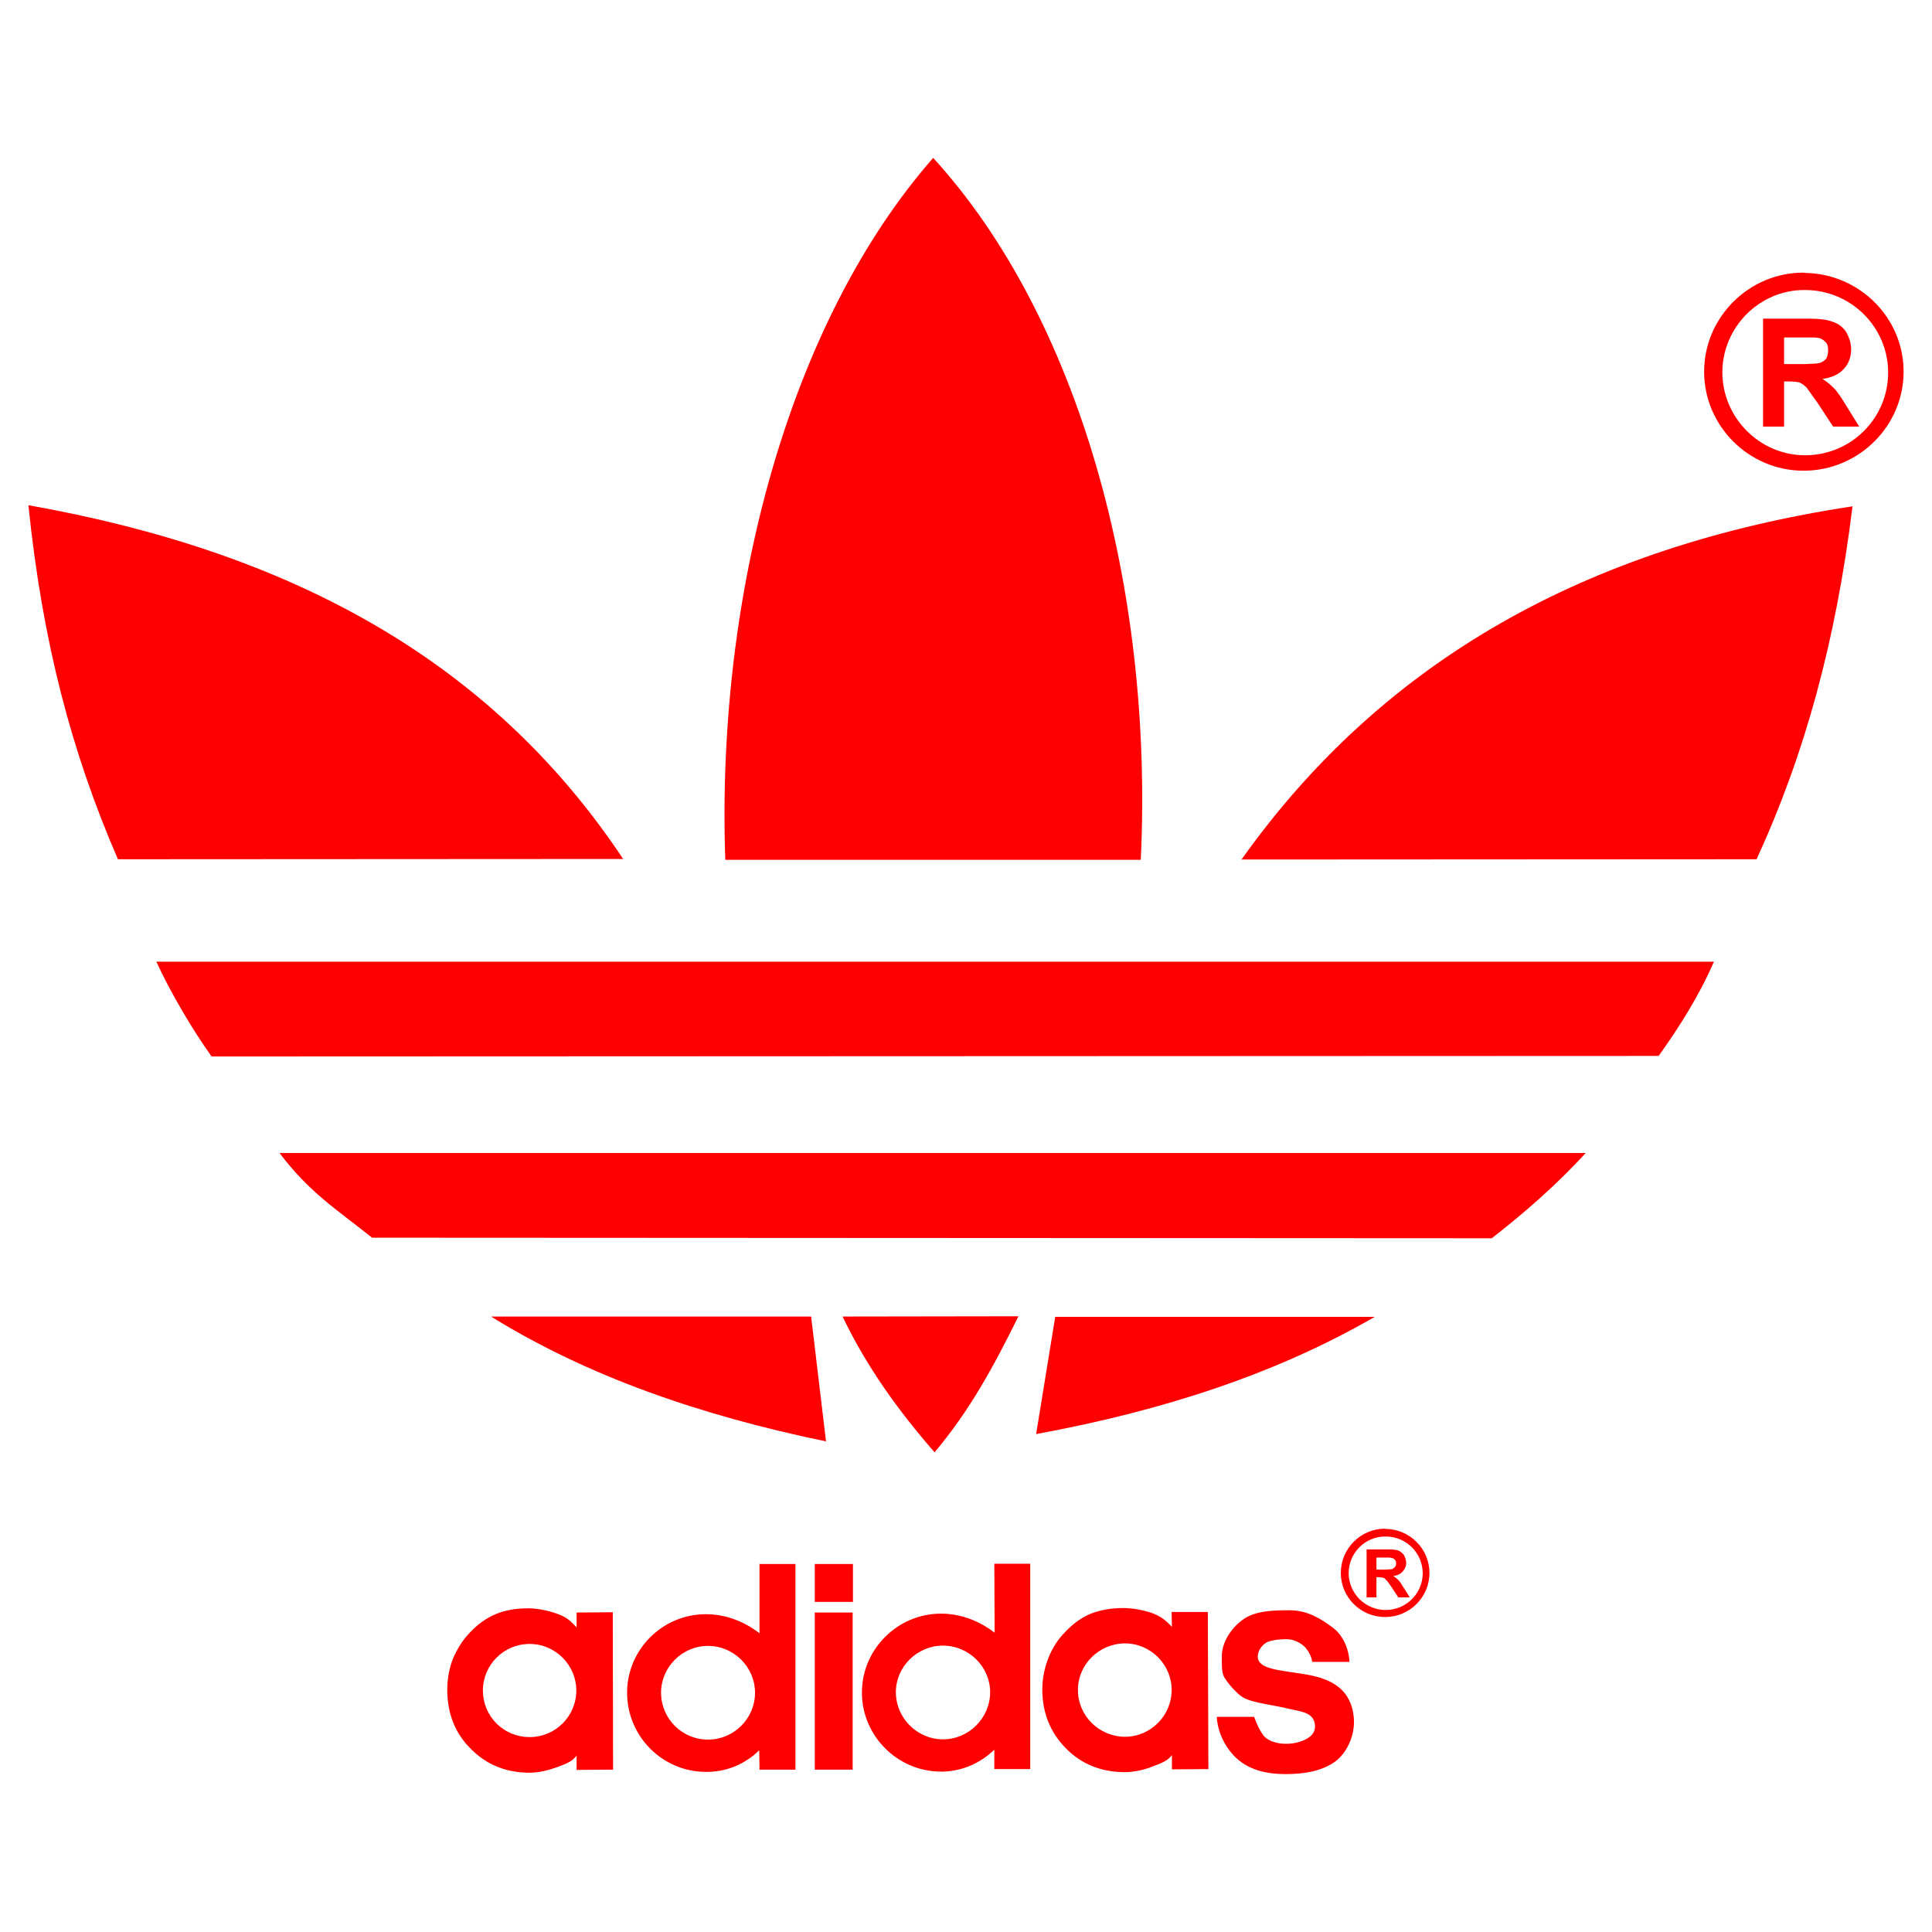
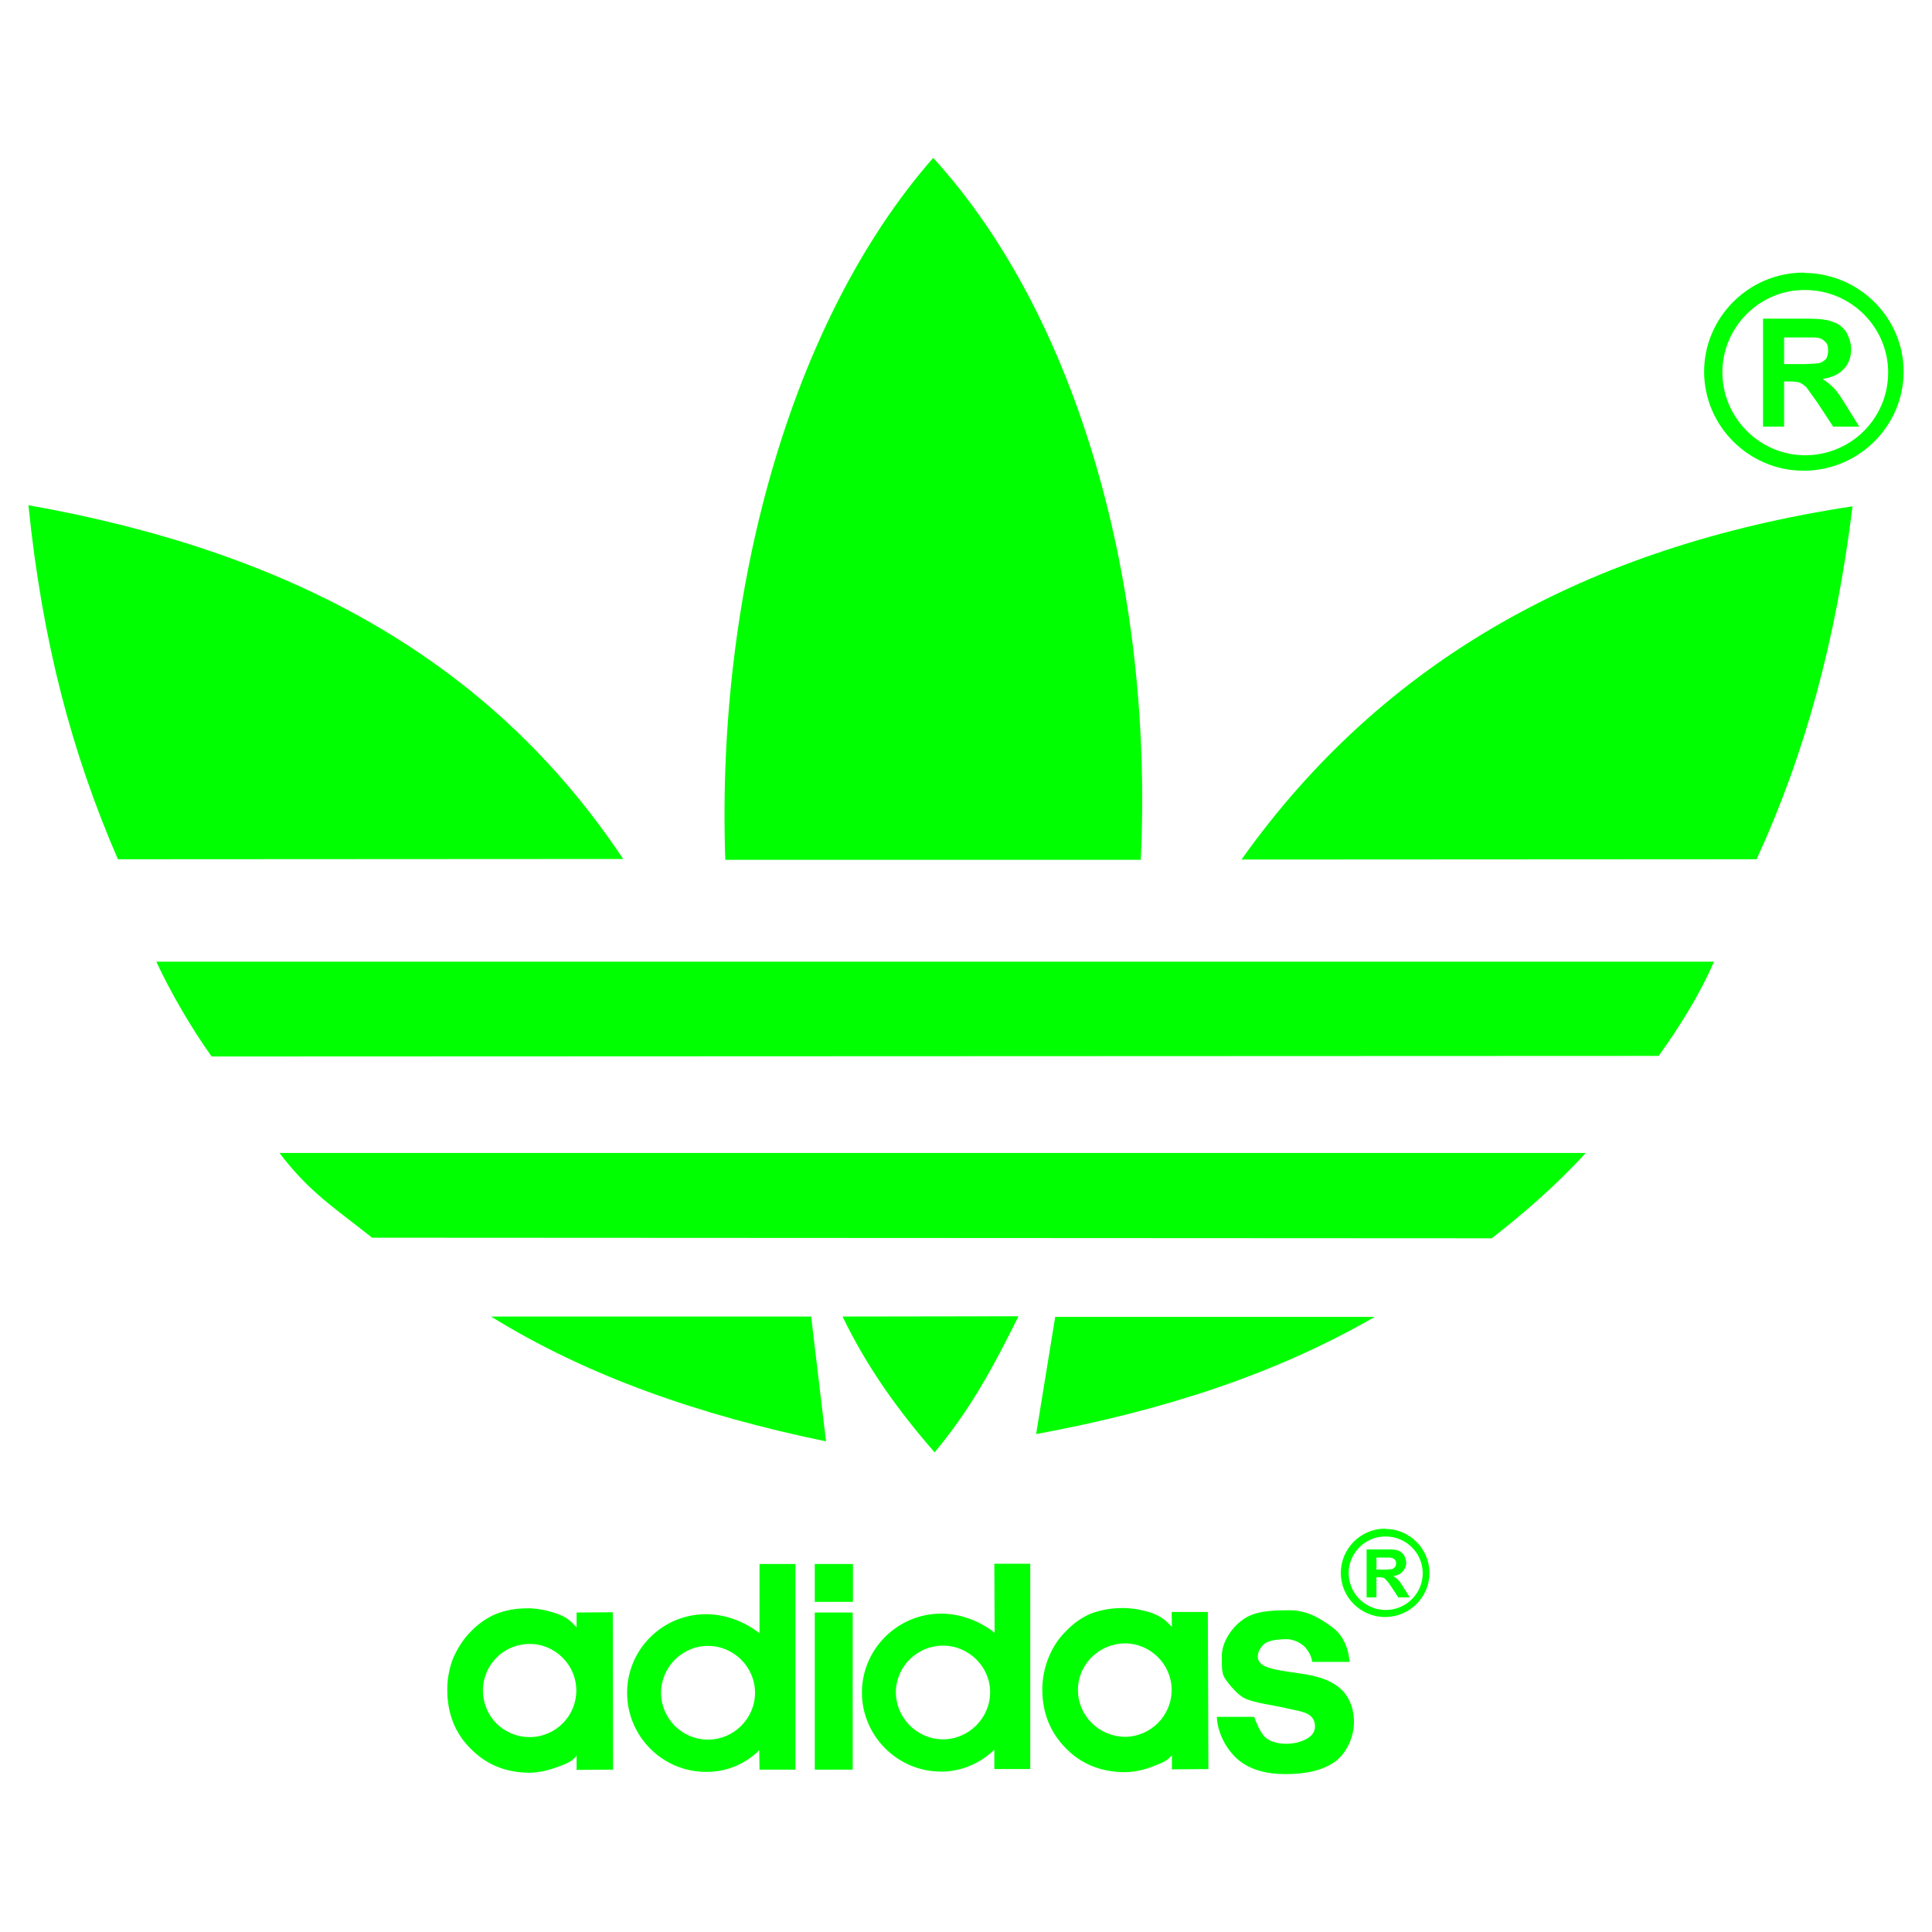
<svg xmlns="http://www.w3.org/2000/svg" width="800px" height="800px" viewBox="0 0 192.756 192.756">
  <g fill-rule="evenodd" clip-rule="evenodd">
    <path fill="none" d="M0 0h192.756v192.756H0V0z" />
-     <path fill="#ff0000" d="M129.826 166.983c-2.295-.364-4.338-.476-4.338-1.708 0-.476.279-.979.727-1.314.393-.309 1.428-.421 2.127-.421.729 0 1.457.364 1.904.84.279.336.615.868.672 1.428h3.723c-.084-1.371-.672-2.715-1.736-3.471-1.035-.756-2.379-1.68-4.227-1.68-1.762 0-3.498.057-4.701.952-1.205.867-2.072 2.322-2.072 3.583 0 .728-.055 1.595.225 2.126.309.532 1.203 1.625 1.902 2.044.98.56 3.275.784 4.535 1.12 1.035.251 2.295.308 2.576 1.344.166.615-.029 1.175-.588 1.539-.533.363-1.344.615-2.24.615-.924 0-1.82-.279-2.268-.839-.391-.532-.615-1.036-.924-1.848H121.4c.084 1.707 1.037 3.387 2.211 4.339 1.148.924 2.688 1.371 4.646 1.371 1.961 0 3.668-.336 4.928-1.232 1.23-.895 1.902-2.574 1.902-3.945 0-1.176-.336-2.1-.867-2.827-1.091-1.428-3.05-1.819-4.394-2.016zM81.291 176.557h3.779v-15.676h-3.779v15.676zM81.291 159.818h3.807v-3.779h-3.807v3.779zM75.777 162.953c-1.399-1.093-3.19-1.848-5.15-1.904h-.196c-4.339 0-7.865 3.527-7.865 7.838 0 4.338 3.526 7.893 7.865 7.893h.196c1.959-.027 3.75-.812 5.123-2.155l.027 1.933h3.583V156.04h-3.583v6.913zm-5.122 10.608h-.028a4.682 4.682 0 0 1-4.674-4.674c0-2.547 2.099-4.674 4.674-4.674h.028c2.547 0 4.674 2.099 4.674 4.674s-2.127 4.674-4.674 4.674zM99.232 162.896c-1.398-1.092-3.19-1.848-5.15-1.903h-.196c-4.338 0-7.893 3.555-7.893 7.865 0 4.339 3.555 7.894 7.893 7.894h.196c1.959-.056 3.722-.84 5.123-2.184v1.932h3.582v-20.488h-3.582l.027 6.884zm-5.149 10.637c-2.575 0-4.702-2.127-4.702-4.702 0-2.548 2.127-4.646 4.702-4.646s4.703 2.099 4.703 4.646c-.001 2.575-2.128 4.702-4.703 4.702zM57.527 160.881v1.484c-.728-.784-1.063-1.035-1.903-1.344-.756-.279-1.792-.532-2.8-.56h-.167c-1.204 0-2.267.195-3.219.587-.924.393-1.792 1.008-2.575 1.848-.7.729-1.259 1.623-1.679 2.604a8.697 8.697 0 0 0-.56 3.078c0 2.38.784 4.367 2.351 5.906 1.54 1.567 3.499 2.38 5.85 2.38h.028c.952 0 1.987-.28 2.827-.589.839-.308 1.456-.56 1.847-1.119v1.428l3.639-.027-.028-15.703-3.611.027zm-4.674 12.428h-.028a4.634 4.634 0 0 1-4.646-4.646 4.652 4.652 0 0 1 4.646-4.646h.028c2.547 0 4.646 2.099 4.646 4.646a4.652 4.652 0 0 1-4.646 4.646zM116.895 160.825l.027 1.483c-.727-.755-1.09-1.008-1.902-1.344a9.423 9.423 0 0 0-2.799-.531h-.168c-1.205 0-2.268.195-3.219.56-.953.393-1.82 1.036-2.576 1.848-.727.728-1.287 1.623-1.68 2.632a8.616 8.616 0 0 0-.588 3.078c0 2.352.812 4.338 2.381 5.906 1.51 1.539 3.498 2.351 5.85 2.351.979 0 2.014-.251 2.826-.587.84-.309 1.484-.561 1.875-1.12v1.428l3.639-.028-.055-15.675h-3.611v-.001zm-4.674 12.456c-2.576-.028-4.676-2.1-4.676-4.675 0-2.547 2.1-4.618 4.676-4.646 2.574 0 4.674 2.099 4.674 4.646 0 2.576-2.1 4.675-4.674 4.675zM138.252 152.54c-.029 0-.057-.027-.057-.027-2.436 0-4.422 1.987-4.422 4.422s1.986 4.396 4.422 4.396h.057c2.406-.029 4.365-1.988 4.365-4.396s-1.959-4.367-4.365-4.395zm0 8.089a3.69 3.69 0 0 1-3.695-3.694c0-1.987 1.65-3.667 3.695-3.639 2.043 0 3.693 1.651 3.693 3.667 0 2.015-1.65 3.666-3.693 3.666z" />
-     <path fill="#ff0000" d="M139.539 157.662a3.034 3.034 0 0 0-.531-.419c.42-.057.754-.225.951-.477.195-.195.336-.503.336-.84 0-.279-.113-.56-.225-.783a1.404 1.404 0 0 0-.561-.448c-.223-.084-.588-.111-1.119-.111h-2.043v4.785h.98v-2.015h.168c.223 0 .391.028.502.056.113.029.17.084.254.169 0 .027.027.027.027.056.111.056.279.308.531.672l.699 1.062h1.148l-.588-.923c-.222-.364-.418-.672-.529-.784zm-1.287-1.062H137.328v-1.204H138.252c.279 0 .475 0 .531.028a.55.55 0 0 1 .363.168c.111.083.141.224.141.363s-.029.309-.113.392c-.082.057-.166.14-.252.196-.111.028-.334.028-.67.057zM80.927 131.352H48.991c9.544 5.906 20.713 9.825 33.42 12.456l-1.484-12.456zm24.352.028l-1.904 11.699c12.764-2.351 24.016-6.045 33.785-11.699h-31.881zm-3.668-.056l-17.549.027c2.463 5.122 5.599 9.433 9.181 13.548 3.527-4.199 5.878-8.537 8.368-13.575zm47.221-7.781l-111.709-.057c-3.723-2.967-6.242-4.506-9.237-8.453h130.321c-2.91 3.192-6.24 6.074-9.375 8.51zm16.652-18.194l-144.372.056c-1.931-2.687-4.143-6.465-5.514-9.46H171c-1.455 3.358-3.416 6.465-5.516 9.404zM62.173 85.7l-50.41.028C7.145 75.063 4.234 64.063 2.834 50.404 28.81 55.022 48.851 65.687 62.173 85.7zm51.643.084H72.362c-.924-26.675 6.466-53.742 20.741-70.032 14.499 15.871 22.001 42.825 20.713 70.032zm61.438-.056l-51.391.028c14.191-19.957 34.568-31.237 60.963-35.24-1.65 13.352-4.73 24.687-9.572 35.212zM180.096 27.229c-.055-.028-.111-.028-.168-.028-5.43 0-9.908 4.451-9.908 9.881 0 5.43 4.479 9.88 9.908 9.88h.168c5.432-.083 9.826-4.506 9.826-9.88 0-5.375-4.395-9.77-9.826-9.853zm0 18.193c-4.533 0-8.256-3.751-8.256-8.285 0-4.479 3.723-8.257 8.256-8.201 4.592 0 8.285 3.723 8.285 8.229 0 4.562-3.693 8.257-8.285 8.257z" />
-     <path fill="#ff0000" d="M182.979 38.732a6.547 6.547 0 0 0-1.146-.924c.924-.14 1.65-.448 2.154-1.036.449-.476.701-1.148.701-1.931 0-.644-.225-1.232-.504-1.736-.309-.448-.785-.839-1.289-.979-.502-.224-1.342-.335-2.518-.335h-4.478v10.775h2.1V38.06h.447c.504 0 .867.027 1.119.112.168.084.363.196.531.364.029.028.086.056.113.084.168.252.559.756 1.146 1.596l1.539 2.351h2.604l-1.287-2.071c-.504-.84-.951-1.484-1.232-1.764zm-2.883-2.407h-2.098v-2.659h2.098c.617 0 1.037 0 1.176.028.393.028.672.224.84.42.225.167.281.504.281.839 0 .28-.057.616-.197.84-.168.168-.363.336-.643.42-.225.056-.672.084-1.457.112z" />
+     <path fill="#00ff00" d="M129.826 166.983c-2.295-.364-4.338-.476-4.338-1.708 0-.476.279-.979.727-1.314.393-.309 1.428-.421 2.127-.421.729 0 1.457.364 1.904.84.279.336.615.868.672 1.428h3.723c-.084-1.371-.672-2.715-1.736-3.471-1.035-.756-2.379-1.68-4.227-1.68-1.762 0-3.498.057-4.701.952-1.205.867-2.072 2.322-2.072 3.583 0 .728-.055 1.595.225 2.126.309.532 1.203 1.625 1.902 2.044.98.56 3.275.784 4.535 1.12 1.035.251 2.295.308 2.576 1.344.166.615-.029 1.175-.588 1.539-.533.363-1.344.615-2.24.615-.924 0-1.82-.279-2.268-.839-.391-.532-.615-1.036-.924-1.848H121.4c.084 1.707 1.037 3.387 2.211 4.339 1.148.924 2.688 1.371 4.646 1.371 1.961 0 3.668-.336 4.928-1.232 1.23-.895 1.902-2.574 1.902-3.945 0-1.176-.336-2.1-.867-2.827-1.091-1.428-3.05-1.819-4.394-2.016zM81.291 176.557h3.779v-15.676h-3.779v15.676zM81.291 159.818h3.807v-3.779h-3.807v3.779zM75.777 162.953c-1.399-1.093-3.19-1.848-5.15-1.904h-.196c-4.339 0-7.865 3.527-7.865 7.838 0 4.338 3.526 7.893 7.865 7.893h.196c1.959-.027 3.75-.812 5.123-2.155l.027 1.933h3.583V156.04h-3.583v6.913zm-5.122 10.608h-.028a4.682 4.682 0 0 1-4.674-4.674c0-2.547 2.099-4.674 4.674-4.674h.028c2.547 0 4.674 2.099 4.674 4.674s-2.127 4.674-4.674 4.674zM99.232 162.896c-1.398-1.092-3.19-1.848-5.15-1.903h-.196c-4.338 0-7.893 3.555-7.893 7.865 0 4.339 3.555 7.894 7.893 7.894h.196c1.959-.056 3.722-.84 5.123-2.184v1.932h3.582v-20.488h-3.582l.027 6.884zm-5.149 10.637c-2.575 0-4.702-2.127-4.702-4.702 0-2.548 2.127-4.646 4.702-4.646s4.703 2.099 4.703 4.646c-.001 2.575-2.128 4.702-4.703 4.702zM57.527 160.881v1.484c-.728-.784-1.063-1.035-1.903-1.344-.756-.279-1.792-.532-2.8-.56h-.167c-1.204 0-2.267.195-3.219.587-.924.393-1.792 1.008-2.575 1.848-.7.729-1.259 1.623-1.679 2.604a8.697 8.697 0 0 0-.56 3.078c0 2.38.784 4.367 2.351 5.906 1.54 1.567 3.499 2.38 5.85 2.38h.028c.952 0 1.987-.28 2.827-.589.839-.308 1.456-.56 1.847-1.119v1.428l3.639-.027-.028-15.703-3.611.027zm-4.674 12.428h-.028a4.634 4.634 0 0 1-4.646-4.646 4.652 4.652 0 0 1 4.646-4.646h.028c2.547 0 4.646 2.099 4.646 4.646a4.652 4.652 0 0 1-4.646 4.646zM116.895 160.825l.027 1.483c-.727-.755-1.09-1.008-1.902-1.344a9.423 9.423 0 0 0-2.799-.531h-.168c-1.205 0-2.268.195-3.219.56-.953.393-1.82 1.036-2.576 1.848-.727.728-1.287 1.623-1.68 2.632a8.616 8.616 0 0 0-.588 3.078c0 2.352.812 4.338 2.381 5.906 1.51 1.539 3.498 2.351 5.85 2.351.979 0 2.014-.251 2.826-.587.84-.309 1.484-.561 1.875-1.12v1.428l3.639-.028-.055-15.675h-3.611v-.001zm-4.674 12.456c-2.576-.028-4.676-2.1-4.676-4.675 0-2.547 2.1-4.618 4.676-4.646 2.574 0 4.674 2.099 4.674 4.646 0 2.576-2.1 4.675-4.674 4.675zM138.252 152.54c-.029 0-.057-.027-.057-.027-2.436 0-4.422 1.987-4.422 4.422s1.986 4.396 4.422 4.396h.057c2.406-.029 4.365-1.988 4.365-4.396s-1.959-4.367-4.365-4.395zm0 8.089a3.69 3.69 0 0 1-3.695-3.694c0-1.987 1.65-3.667 3.695-3.639 2.043 0 3.693 1.651 3.693 3.667 0 2.015-1.65 3.666-3.693 3.666z" />
+     <path fill="#00ff00" d="M139.539 157.662a3.034 3.034 0 0 0-.531-.419c.42-.057.754-.225.951-.477.195-.195.336-.503.336-.84 0-.279-.113-.56-.225-.783a1.404 1.404 0 0 0-.561-.448c-.223-.084-.588-.111-1.119-.111h-2.043v4.785h.98v-2.015h.168c.223 0 .391.028.502.056.113.029.17.084.254.169 0 .027.027.027.027.056.111.056.279.308.531.672l.699 1.062h1.148l-.588-.923c-.222-.364-.418-.672-.529-.784zm-1.287-1.062H137.328v-1.204H138.252c.279 0 .475 0 .531.028a.55.55 0 0 1 .363.168c.111.083.141.224.141.363s-.029.309-.113.392c-.082.057-.166.14-.252.196-.111.028-.334.028-.67.057zM80.927 131.352H48.991c9.544 5.906 20.713 9.825 33.42 12.456l-1.484-12.456zm24.352.028l-1.904 11.699c12.764-2.351 24.016-6.045 33.785-11.699h-31.881zm-3.668-.056l-17.549.027c2.463 5.122 5.599 9.433 9.181 13.548 3.527-4.199 5.878-8.537 8.368-13.575zm47.221-7.781l-111.709-.057c-3.723-2.967-6.242-4.506-9.237-8.453h130.321c-2.91 3.192-6.24 6.074-9.375 8.51zm16.652-18.194l-144.372.056c-1.931-2.687-4.143-6.465-5.514-9.46H171c-1.455 3.358-3.416 6.465-5.516 9.404zM62.173 85.7l-50.41.028C7.145 75.063 4.234 64.063 2.834 50.404 28.81 55.022 48.851 65.687 62.173 85.7zm51.643.084H72.362c-.924-26.675 6.466-53.742 20.741-70.032 14.499 15.871 22.001 42.825 20.713 70.032zm61.438-.056l-51.391.028c14.191-19.957 34.568-31.237 60.963-35.24-1.65 13.352-4.73 24.687-9.572 35.212zM180.096 27.229c-.055-.028-.111-.028-.168-.028-5.43 0-9.908 4.451-9.908 9.881 0 5.43 4.479 9.88 9.908 9.88h.168c5.432-.083 9.826-4.506 9.826-9.88 0-5.375-4.395-9.77-9.826-9.853zm0 18.193c-4.533 0-8.256-3.751-8.256-8.285 0-4.479 3.723-8.257 8.256-8.201 4.592 0 8.285 3.723 8.285 8.229 0 4.562-3.693 8.257-8.285 8.257z" />
+     <path fill="#00ff00" d="M182.979 38.732a6.547 6.547 0 0 0-1.146-.924c.924-.14 1.65-.448 2.154-1.036.449-.476.701-1.148.701-1.931 0-.644-.225-1.232-.504-1.736-.309-.448-.785-.839-1.289-.979-.502-.224-1.342-.335-2.518-.335h-4.478v10.775h2.1V38.06h.447c.504 0 .867.027 1.119.112.168.084.363.196.531.364.029.028.086.056.113.084.168.252.559.756 1.146 1.596l1.539 2.351h2.604l-1.287-2.071c-.504-.84-.951-1.484-1.232-1.764zm-2.883-2.407h-2.098v-2.659h2.098c.617 0 1.037 0 1.176.028.393.028.672.224.84.42.225.167.281.504.281.839 0 .28-.057.616-.197.84-.168.168-.363.336-.643.42-.225.056-.672.084-1.457.112z" />
  </g>
</svg>
